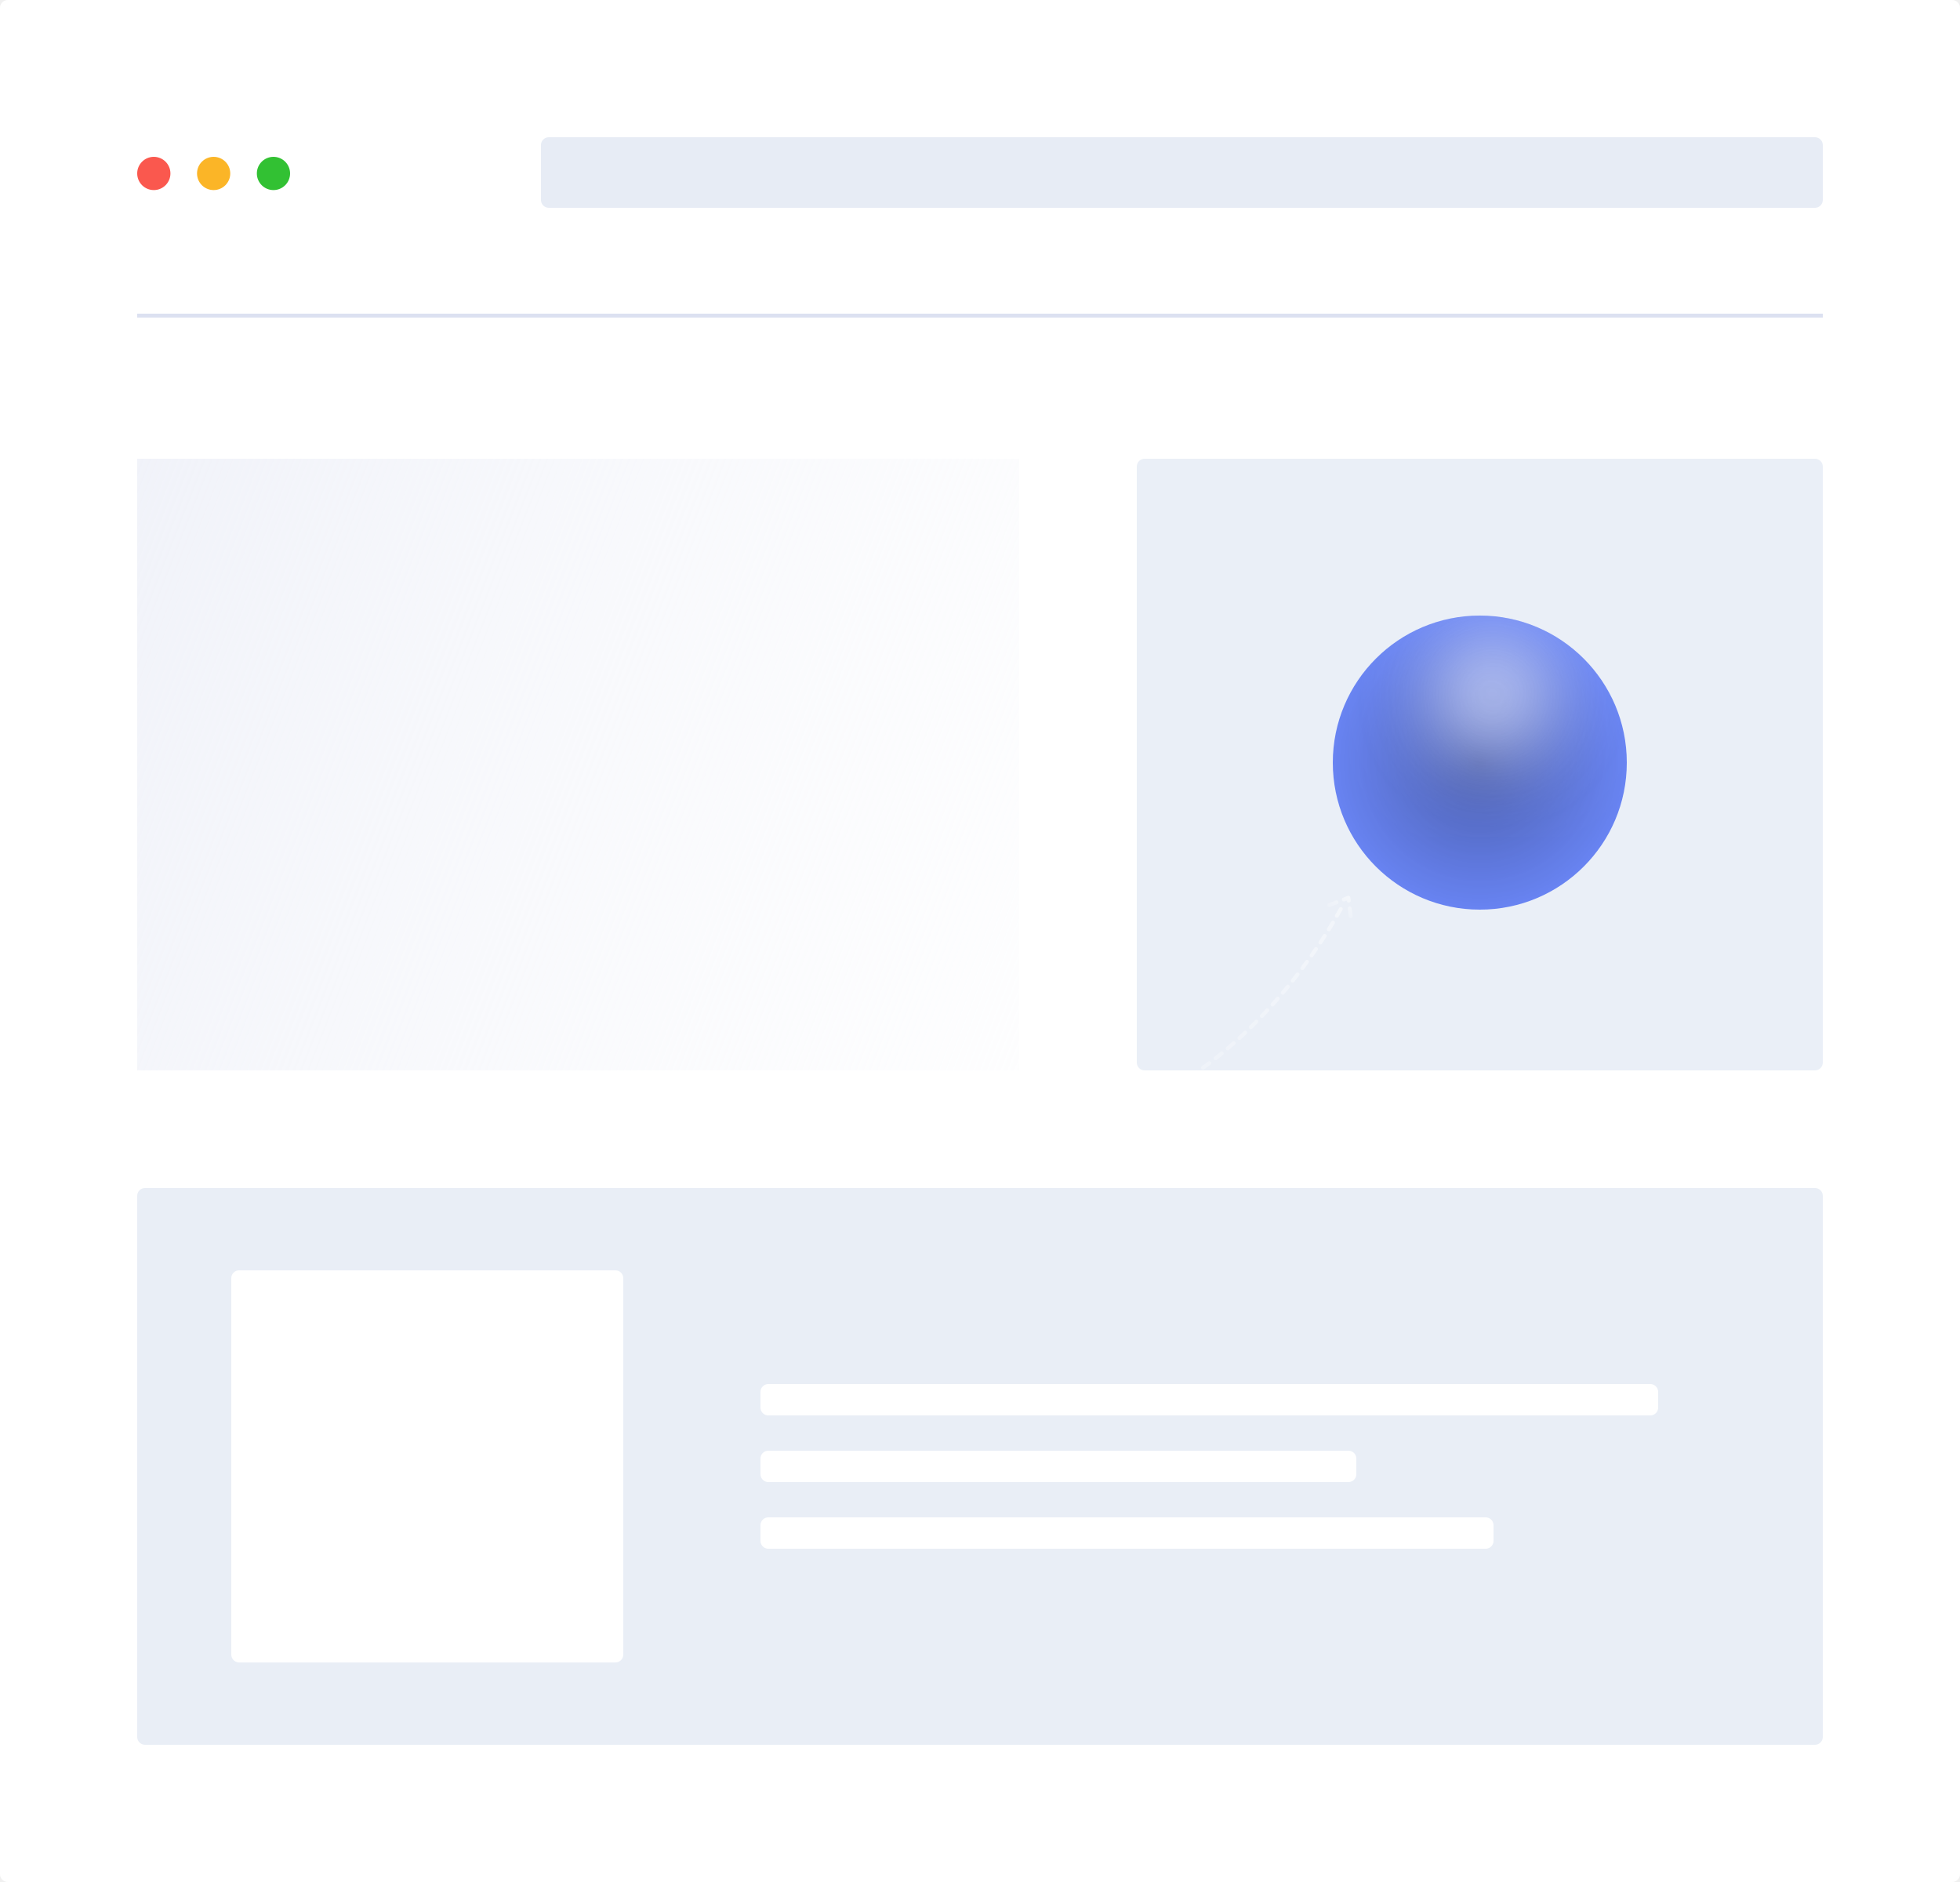
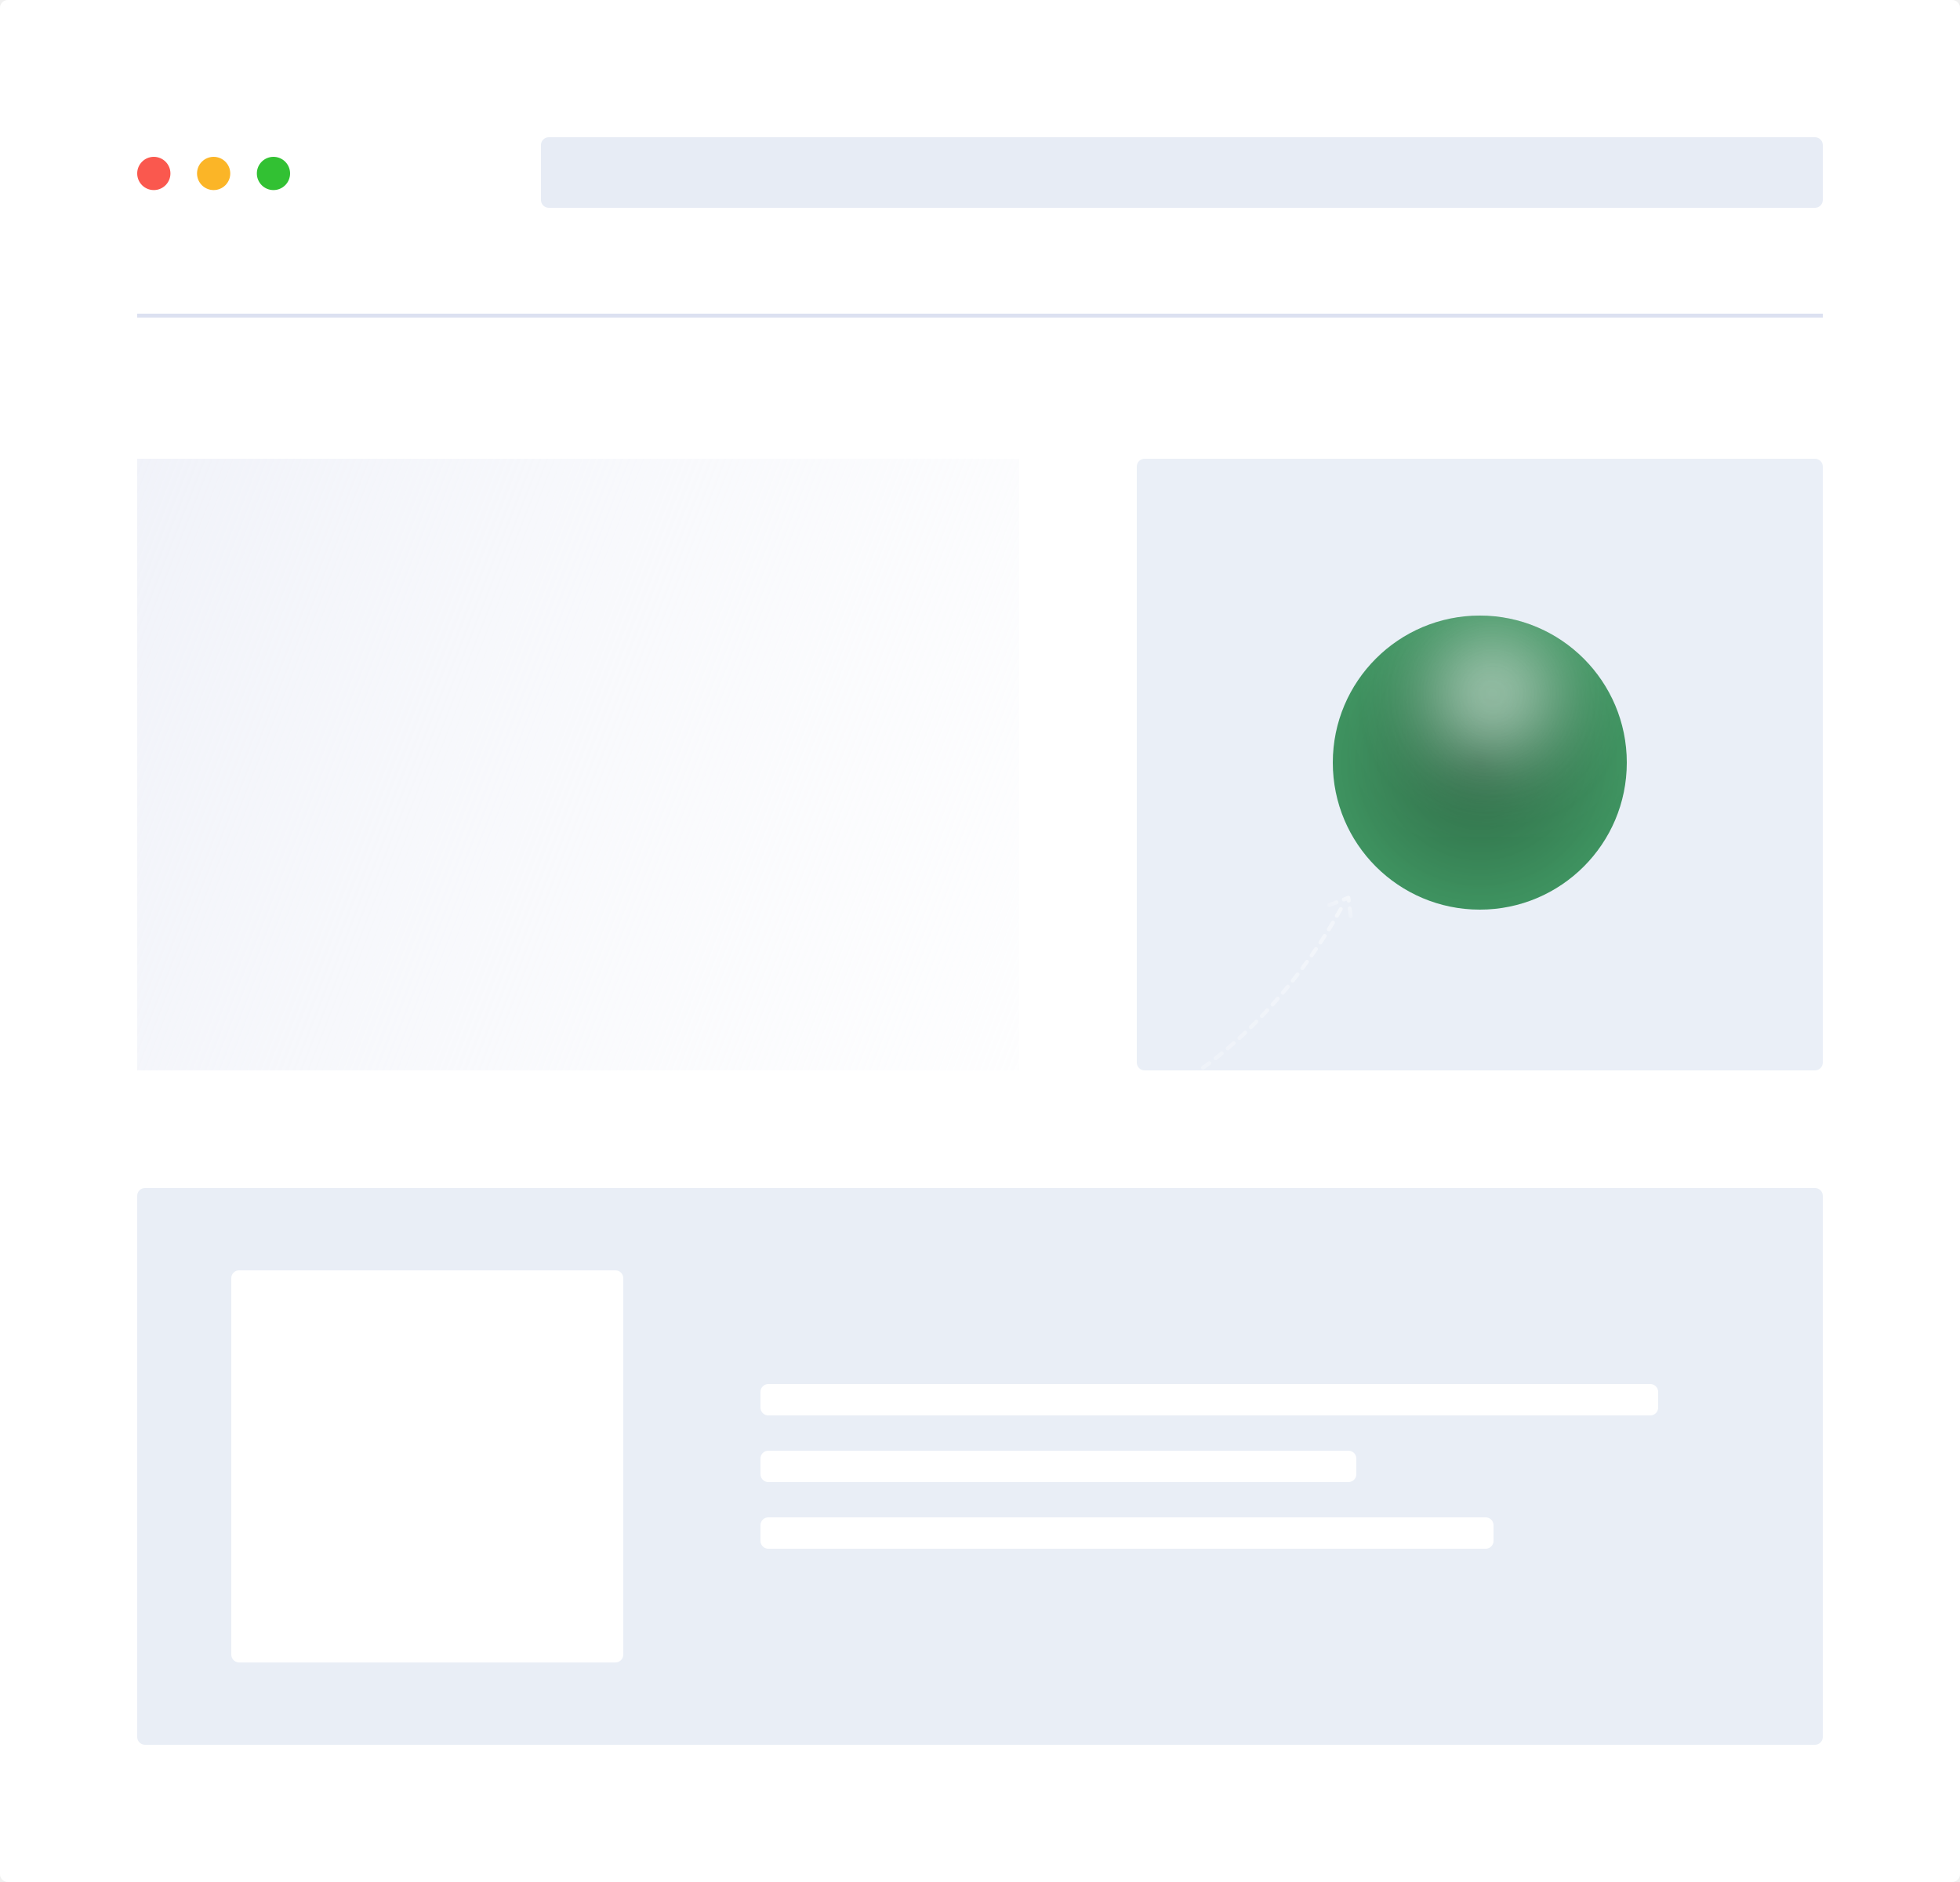
<svg xmlns="http://www.w3.org/2000/svg" width="500" height="480" viewBox="0 0 500 480" fill="none">
  <rect width="500" height="480" rx="2" fill="white" />
  <rect x="35" y="117" width="225" height="156" fill="url(#paint0_linear_1028_964)" />
  <line x1="35" y1="80.5" x2="465" y2="80.5" stroke="#DCE1F1" />
  <rect x="290" y="117" width="175" height="156" rx="2" fill="#EAEFF7" />
  <rect x="35" y="303" width="430" height="142" rx="2" fill="#E9EEF6" />
  <rect x="194" y="353" width="229" height="8" rx="2" fill="white" />
  <rect x="194" y="370" width="152" height="8" rx="2" fill="white" />
  <rect x="194" y="387" width="187" height="8" rx="2" fill="white" />
  <rect x="59" y="324" width="100" height="100" rx="2" fill="white" />
  <rect x="138" y="35" width="327" height="18" rx="2" fill="#E7ECF5" />
  <circle cx="39.239" cy="44.239" r="4.239" fill="#FA584E" />
  <circle cx="54.5" cy="44.239" r="4.239" fill="#FBB527" />
  <circle cx="69.761" cy="44.239" r="4.239" fill="#32C133" />
-   <circle opacity="0.8" cx="377.5" cy="194.5" r="37.5" fill="#4A6CF7" />
+   <circle opacity="0.8" cx="377.5" cy="194.5" r="37.5" fill="#15803d" />
  <mask id="mask0_1028_964" style="mask-type:alpha" maskUnits="userSpaceOnUse" x="340" y="157" width="75" height="75">
-     <circle opacity="0.8" cx="377.5" cy="194.5" r="37.5" fill="#4A6CF7" />
+     <circle opacity="0.8" cx="377.5" cy="194.5" r="37.5" fill="#15803d" />
  </mask>
  <g mask="url(#mask0_1028_964)">
    <circle opacity="0.8" cx="377.5" cy="194.5" r="37.5" fill="url(#paint1_radial_1028_964)" />
    <g opacity="0.8" filter="url(#filter0_f_1028_964)">
      <circle cx="380.809" cy="176.853" r="15.441" fill="white" />
    </g>
  </g>
  <path d="M342.034 231.847C324.964 262.749 277.939 313.186 226.394 267.718" stroke="url(#paint2_linear_1028_964)" stroke-linecap="round" stroke-linejoin="round" stroke-dasharray="2 2" />
  <path d="M339.077 230.867L343.973 228.971L344.562 233.656" stroke="url(#paint3_linear_1028_964)" stroke-linecap="round" stroke-linejoin="round" stroke-dasharray="2 2" />
  <defs>
    <filter id="filter0_f_1028_964" x="344.368" y="140.412" width="72.882" height="72.883" filterUnits="userSpaceOnUse" color-interpolation-filters="sRGB">
      <feFlood flood-opacity="0" result="BackgroundImageFix" />
      <feBlend mode="normal" in="SourceGraphic" in2="BackgroundImageFix" result="shape" />
      <feGaussianBlur stdDeviation="10.5" result="effect1_foregroundBlur_1028_964" />
    </filter>
    <linearGradient id="paint0_linear_1028_964" x1="434.5" y1="210" x2="48.223" y2="58.807" gradientUnits="userSpaceOnUse">
      <stop stop-color="white" stop-opacity="0" />
      <stop offset="1" stop-color="#F0F2F9" />
    </linearGradient>
    <radialGradient id="paint1_radial_1028_964" cx="0" cy="0" r="1" gradientUnits="userSpaceOnUse" gradientTransform="translate(377.5 194.5) rotate(90) scale(40.2574)">
      <stop stop-opacity="0.47" />
      <stop offset="1" stop-opacity="0" />
    </radialGradient>
    <linearGradient id="paint2_linear_1028_964" x1="358.554" y1="226.723" x2="242.956" y2="282.349" gradientUnits="userSpaceOnUse">
      <stop stop-color="white" stop-opacity="0.48" />
      <stop offset="1" stop-color="white" stop-opacity="0" />
    </linearGradient>
    <linearGradient id="paint3_linear_1028_964" x1="343.992" y1="228.548" x2="340.23" y2="234.571" gradientUnits="userSpaceOnUse">
      <stop stop-color="white" stop-opacity="0.48" />
      <stop offset="1" stop-color="white" stop-opacity="0" />
    </linearGradient>
  </defs>
</svg>
